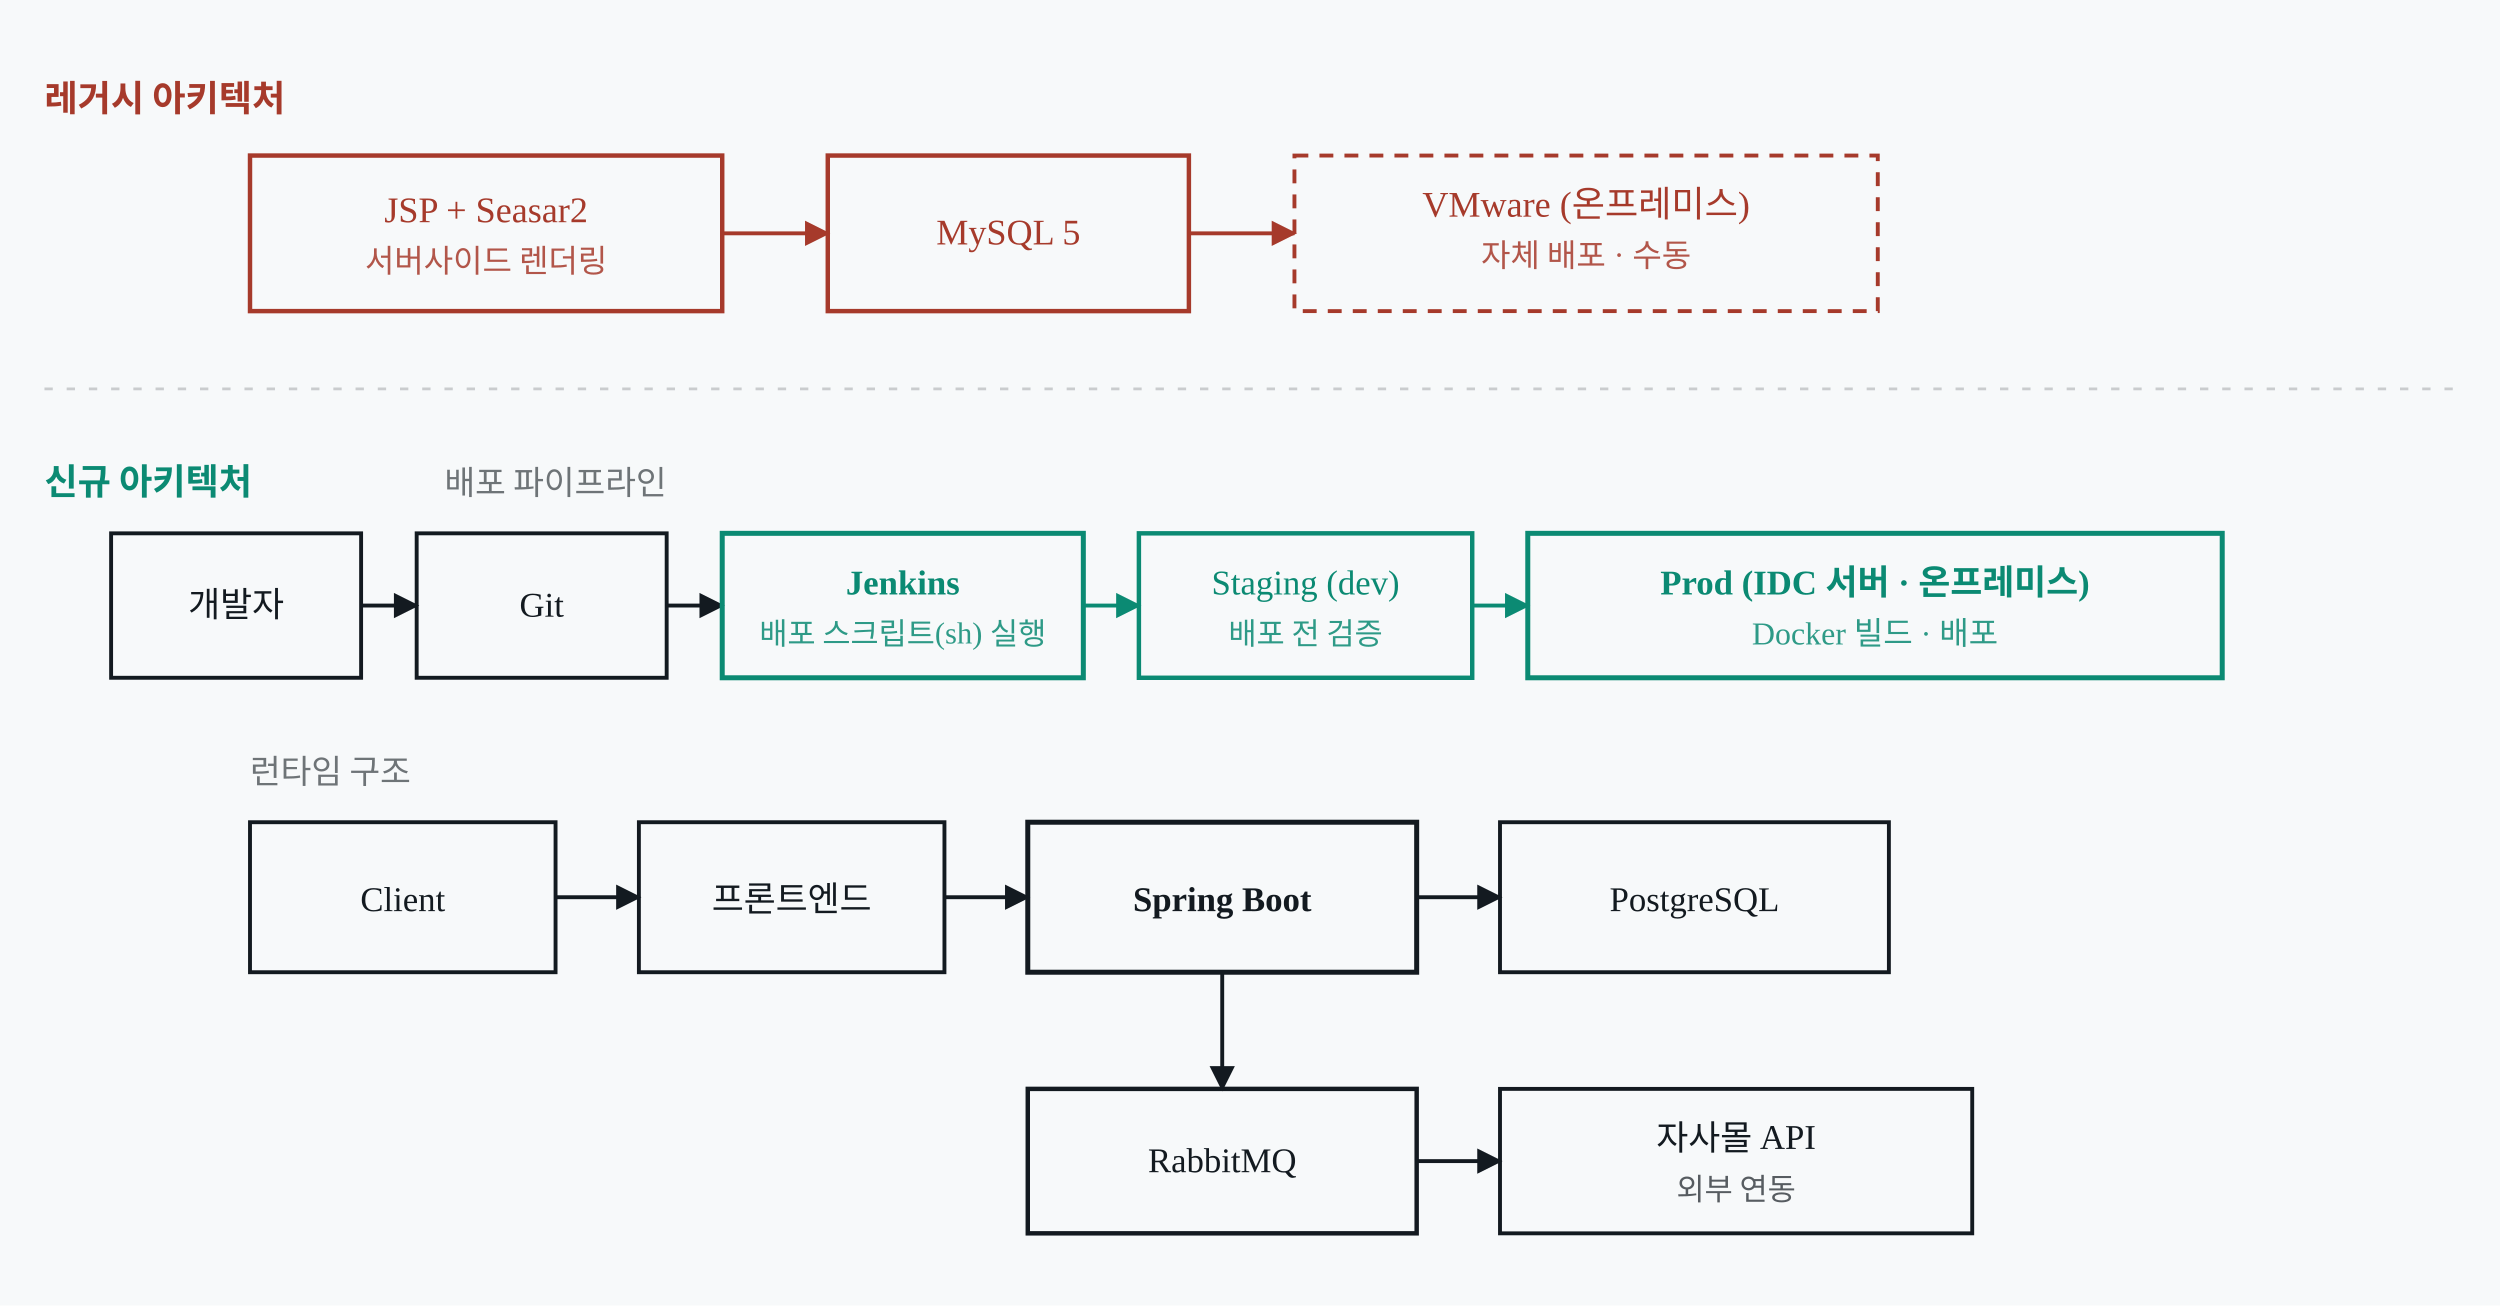
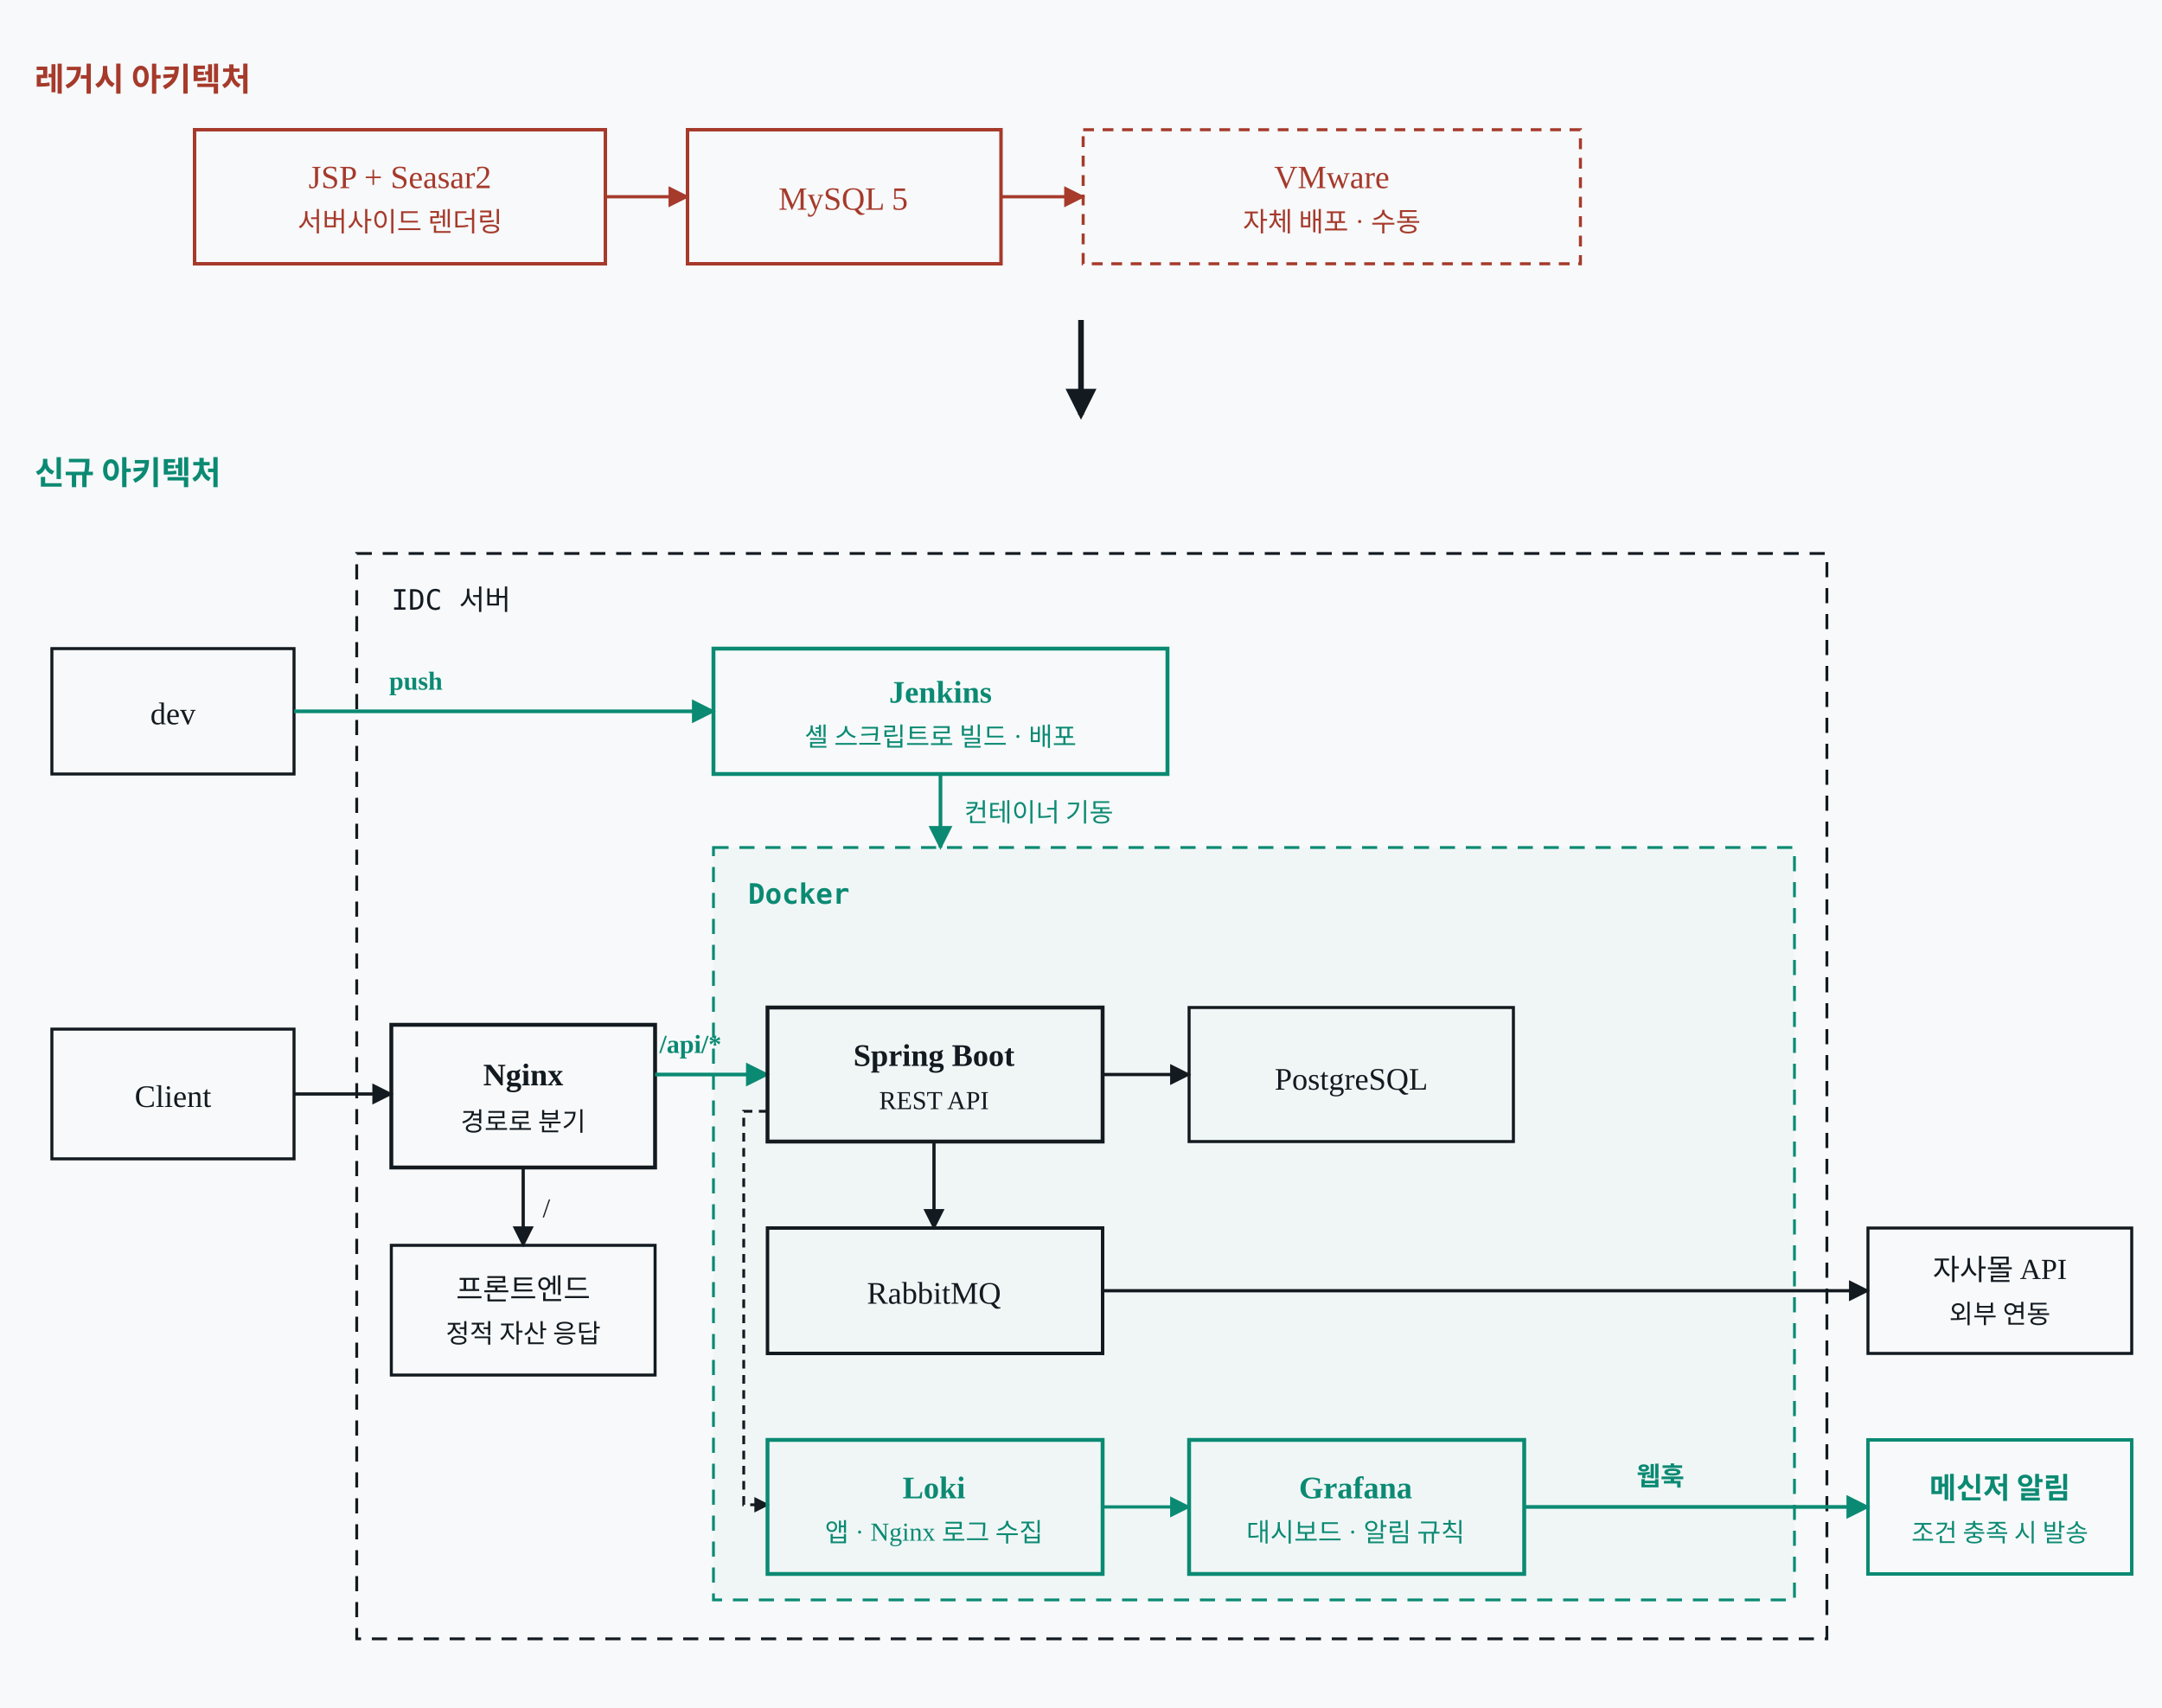
- <svg xmlns="http://www.w3.org/2000/svg" viewBox="0 0 900 470" role="img" style="color:#131A20" aria-label="종전에는 JSP와 Seasar2가 MySQL 5를 거쳐 VMware 온프레미스 환경에 수동으로 배포됐고, 이후에는 Git과 Jenkins를 거쳐 Staging(dev)에서 먼저 검증한 뒤 IDC 온프레미스 서버(Prod)에 자동 빌드·배포되며, 프론트엔드와 Spring Boot가 PostgreSQL과 통신하고 Spring Boot가 RabbitMQ를 거쳐 자사몰 API와 연동하는 인프라 구성 비교도">
-   <rect width="900" height="470" fill="#F7F9FA" />
+ <svg xmlns="http://www.w3.org/2000/svg" viewBox="0 0 1000 790" role="img" style="color:#131A20" aria-label="종전에는 JSP와 Seasar2가 서버사이드 렌더링으로 MySQL 5를 거쳐 VMware 온프레미스에 수동 배포되는 한 덩어리 구조였다. 신규 구조에서는 개발자가 dev에서 올리면 IDC 서버 안의 Jenkins가 셸 스크립트로 Docker 이미지를 빌드해 컨테이너로 배포한다. 런타임에서는 Client 요청이 같은 IDC 서버의 Nginx로 들어와 경로에 따라 갈라진다. 일반 요청은 프론트엔드 정적 자산으로, /api 요청은 Docker로 띄운 Spring Boot로 바로 전달된다. Spring Boot는 같은 Docker 안의 PostgreSQL과 통신하고 RabbitMQ를 거쳐 외부 자사몰 API와 연동한다. 관측 스택인 Loki와 Grafana도 같은 Docker 안에 애플리케이션과 분리된 별도 컨테이너로 떠 있어, 앱을 배포하거나 재시작해도 로그 수집이 끊기지 않는다. Grafana의 알림 규칙은 웹훅으로 연결돼, 조건에 걸리면 메신저로 알림이 발송된다.">
+   <rect width="1000" height="790" fill="#F7F9FA" />
  <defs>
    <marker id="lia" viewBox="0 0 10 10" refX="9" refY="5" markerWidth="6.5" markerHeight="6.5" orient="auto-start-reverse">
      <path d="M0,0 L10,5 L0,10 z" fill="currentColor" />
    </marker>
    <marker id="liar" viewBox="0 0 10 10" refX="9" refY="5" markerWidth="6.5" markerHeight="6.5" orient="auto-start-reverse">
      <path d="M0,0 L10,5 L0,10 z" fill="#A63A2B" />
    </marker>
    <marker id="liag" viewBox="0 0 10 10" refX="9" refY="5" markerWidth="6.5" markerHeight="6.5" orient="auto-start-reverse">
      <path d="M0,0 L10,5 L0,10 z" fill="#0B8A73" />
    </marker>
+     <marker id="liabig" viewBox="0 0 10 10" refX="8.5" refY="5" markerWidth="5.5" markerHeight="5.5" orient="auto-start-reverse">
+       <path d="M0,0 L10,5 L0,10 z" fill="#131A20" />
+     </marker>
  </defs>
-   <text x="16" y="40" font-family="ui-monospace, monospace" font-size="13" fill="#A63A2B" font-weight="700">레거시 아키텍처</text>
-   <rect x="90" y="56" width="170" height="56" fill="none" stroke="#A63A2B" stroke-width="1.6" />
-   <text x="175" y="80" text-anchor="middle" font-size="13" fill="#A63A2B">JSP + Seasar2</text>
-   <text x="175" y="98" text-anchor="middle" font-size="11.5" fill="#A63A2B" opacity=".85">서버사이드 렌더링</text>
-   <line x1="260" y1="84" x2="298" y2="84" stroke="#A63A2B" stroke-width="1.4" marker-end="url(#liar)" />
-   <rect x="298" y="56" width="130" height="56" fill="none" stroke="#A63A2B" stroke-width="1.6" />
-   <text x="363" y="88" text-anchor="middle" font-size="13" fill="#A63A2B">MySQL 5</text>
-   <line x1="428" y1="84" x2="466" y2="84" stroke="#A63A2B" stroke-width="1.4" marker-end="url(#liar)" />
-   <rect x="466" y="56" width="210" height="56" fill="none" stroke="#A63A2B" stroke-width="1.4" stroke-dasharray="5 4" />
-   <text x="571" y="78" text-anchor="middle" font-size="13" fill="#A63A2B">VMware (온프레미스)</text>
-   <text x="571" y="96" text-anchor="middle" font-size="11.5" fill="#A63A2B" opacity=".85">자체 배포 · 수동</text>
-   <line x1="16" y1="140" x2="884" y2="140" stroke="currentColor" opacity=".2" stroke-dasharray="3 5" />
-   <text x="16" y="178" font-family="ui-monospace, monospace" font-size="13" fill="#0B8A73" font-weight="700">신규 아키텍처</text>
-   <text x="160" y="178" font-size="12" fill="currentColor" opacity=".6">배포 파이프라인</text>
-   <rect x="40" y="192" width="90" height="52" fill="none" stroke="currentColor" stroke-width="1.4" />
-   <text x="85" y="222" text-anchor="middle" font-size="12.5" fill="currentColor">개발자</text>
-   <line x1="130" y1="218" x2="150" y2="218" stroke="currentColor" stroke-width="1.4" marker-end="url(#lia)" />
-   <rect x="150" y="192" width="90" height="52" fill="none" stroke="currentColor" stroke-width="1.4" />
-   <text x="195" y="222" text-anchor="middle" font-size="12.5" fill="currentColor">Git</text>
-   <line x1="240" y1="218" x2="260" y2="218" stroke="currentColor" stroke-width="1.4" marker-end="url(#lia)" />
-   <rect x="260" y="192" width="130" height="52" fill="none" stroke="#0B8A73" stroke-width="1.8" />
-   <text x="325" y="214" text-anchor="middle" font-size="12.5" fill="#0B8A73" font-weight="700">Jenkins</text>
-   <text x="325" y="232" text-anchor="middle" font-size="11" fill="#0B8A73" opacity=".85">배포 스크립트(sh) 실행</text>
-   <line x1="390" y1="218" x2="410" y2="218" stroke="#0B8A73" stroke-width="1.4" marker-end="url(#liag)" />
-   <rect x="410" y="192" width="120" height="52" fill="none" stroke="#0B8A73" stroke-width="1.6" />
-   <text x="470" y="214" text-anchor="middle" font-size="12.5" fill="#0B8A73">Staging (dev)</text>
-   <text x="470" y="232" text-anchor="middle" font-size="11" fill="#0B8A73" opacity=".85">배포 전 검증</text>
-   <line x1="530" y1="218" x2="550" y2="218" stroke="#0B8A73" stroke-width="1.4" marker-end="url(#liag)" />
-   <rect x="550" y="192" width="250" height="52" fill="none" stroke="#0B8A73" stroke-width="1.8" />
-   <text x="675" y="214" text-anchor="middle" font-size="12.5" fill="#0B8A73" font-weight="700">Prod (IDC 서버 · 온프레미스)</text>
-   <text x="675" y="232" text-anchor="middle" font-size="11.5" fill="#0B8A73" opacity=".85">Docker 빌드 · 배포</text>
-   <text x="90" y="282" font-size="12" fill="currentColor" opacity=".6">런타임 구조</text>
-   <rect x="90" y="296" width="110" height="54" fill="none" stroke="currentColor" stroke-width="1.4" />
-   <text x="145" y="328" text-anchor="middle" font-size="12.5" fill="currentColor">Client</text>
-   <line x1="200" y1="323" x2="230" y2="323" stroke="currentColor" stroke-width="1.4" marker-end="url(#lia)" />
-   <rect x="230" y="296" width="110" height="54" fill="none" stroke="currentColor" stroke-width="1.4" />
-   <text x="285" y="328" text-anchor="middle" font-size="12.5" fill="currentColor">프론트엔드</text>
-   <line x1="340" y1="323" x2="370" y2="323" stroke="currentColor" stroke-width="1.4" marker-end="url(#lia)" />
-   <rect x="370" y="296" width="140" height="54" fill="none" stroke="currentColor" stroke-width="1.8" />
-   <text x="440" y="328" text-anchor="middle" font-size="12.5" fill="currentColor" font-weight="700">Spring Boot</text>
-   <line x1="510" y1="323" x2="540" y2="323" stroke="currentColor" stroke-width="1.4" marker-end="url(#lia)" />
-   <rect x="540" y="296" width="140" height="54" fill="none" stroke="currentColor" stroke-width="1.4" />
-   <text x="610" y="328" text-anchor="middle" font-size="12.5" fill="currentColor">PostgreSQL</text>
-   <line x1="440" y1="350" x2="440" y2="392" stroke="currentColor" stroke-width="1.4" marker-end="url(#lia)" />
-   <rect x="370" y="392" width="140" height="52" fill="none" stroke="currentColor" stroke-width="1.6" />
-   <text x="440" y="422" text-anchor="middle" font-size="12.5" fill="currentColor">RabbitMQ</text>
-   <line x1="510" y1="418" x2="540" y2="418" stroke="currentColor" stroke-width="1.4" marker-end="url(#lia)" />
-   <rect x="540" y="392" width="170" height="52" fill="none" stroke="currentColor" stroke-width="1.4" />
-   <text x="625" y="414" text-anchor="middle" font-size="12.5" fill="currentColor">자사몰 API</text>
-   <text x="625" y="432" text-anchor="middle" font-size="11" fill="currentColor" opacity=".7">외부 연동</text>
+   <text x="16" y="42" font-family="ui-monospace, monospace" font-size="15" fill="#A63A2B" font-weight="700">레거시 아키텍처</text>
+   <rect x="90" y="60" width="190" height="62" fill="none" stroke="#A63A2B" stroke-width="1.6" />
+   <text x="185" y="87" text-anchor="middle" font-size="15" fill="#A63A2B">JSP + Seasar2</text>
+   <text x="185" y="107" text-anchor="middle" font-size="12.5" fill="#A63A2B">서버사이드 렌더링</text>
+   <line x1="280" y1="91" x2="318" y2="91" stroke="#A63A2B" stroke-width="1.5" marker-end="url(#liar)" />
+   <rect x="318" y="60" width="145" height="62" fill="none" stroke="#A63A2B" stroke-width="1.6" />
+   <text x="390" y="97" text-anchor="middle" font-size="15" fill="#A63A2B">MySQL 5</text>
+   <line x1="463" y1="91" x2="501" y2="91" stroke="#A63A2B" stroke-width="1.5" marker-end="url(#liar)" />
+   <rect x="501" y="60" width="230" height="62" fill="none" stroke="#A63A2B" stroke-width="1.4" stroke-dasharray="5 4" />
+   <text x="616" y="87" text-anchor="middle" font-size="15" fill="#A63A2B">VMware</text>
+   <text x="616" y="107" text-anchor="middle" font-size="12.5" fill="#A63A2B">자체 배포 · 수동</text>
+   <line x1="500" y1="148" x2="500" y2="192" stroke="#131A20" stroke-width="2.6" marker-end="url(#liabig)" />
+   <text x="16" y="224" font-family="ui-monospace, monospace" font-size="15" fill="#0B8A73" font-weight="700">신규 아키텍처</text>
+   <rect x="165" y="256" width="680" height="502" fill="none" stroke="#131A20" stroke-width="1.3" stroke-dasharray="7 5" />
+   <text x="181" y="282" font-family="ui-monospace, monospace" font-size="13" fill="#131A20">IDC 서버</text>
+   <rect x="24" y="300" width="112" height="58" fill="none" stroke="currentColor" stroke-width="1.4" />
+   <text x="80" y="335" text-anchor="middle" font-size="14.5" fill="currentColor">dev</text>
+   <line x1="136" y1="329" x2="330" y2="329" stroke="#0B8A73" stroke-width="1.7" marker-end="url(#liag)" />
+   <text x="180" y="319" font-size="12" fill="#0B8A73" font-weight="700">push</text>
+   <rect x="330" y="300" width="210" height="58" fill="none" stroke="#0B8A73" stroke-width="1.8" />
+   <text x="435" y="325" text-anchor="middle" font-size="14.5" fill="#0B8A73" font-weight="700">Jenkins</text>
+   <text x="435" y="345" text-anchor="middle" font-size="12" fill="#0B8A73">셸 스크립트로 빌드 · 배포</text>
+   <line x1="435" y1="358" x2="435" y2="392" stroke="#0B8A73" stroke-width="1.7" marker-end="url(#liag)" />
+   <text x="446" y="380" font-size="12" fill="#0B8A73">컨테이너 기동</text>
+   <rect x="330" y="392" width="500" height="348" fill="#0B8A73" fill-opacity=".03" stroke="#0B8A73" stroke-width="1.3" stroke-dasharray="7 5" />
+   <text x="346" y="418" font-family="ui-monospace, monospace" font-size="13" fill="#0B8A73" font-weight="700">Docker</text>
+   <rect x="24" y="476" width="112" height="60" fill="none" stroke="currentColor" stroke-width="1.4" />
+   <text x="80" y="512" text-anchor="middle" font-size="14.5" fill="currentColor">Client</text>
+   <line x1="136" y1="506" x2="181" y2="506" stroke="currentColor" stroke-width="1.5" marker-end="url(#lia)" />
+   <rect x="181" y="474" width="122" height="66" fill="none" stroke="currentColor" stroke-width="1.8" />
+   <text x="242" y="502" text-anchor="middle" font-size="14.5" fill="currentColor" font-weight="700">Nginx</text>
+   <text x="242" y="523" text-anchor="middle" font-size="12" fill="currentColor">경로로 분기</text>
+   <line x1="242" y1="540" x2="242" y2="576" stroke="currentColor" stroke-width="1.5" marker-end="url(#lia)" />
+   <text x="251" y="563" font-size="12.5" fill="currentColor">/</text>
+   <rect x="181" y="576" width="122" height="60" fill="none" stroke="currentColor" stroke-width="1.4" />
+   <text x="242" y="601" text-anchor="middle" font-size="13.5" fill="currentColor">프론트엔드</text>
+   <text x="242" y="621" text-anchor="middle" font-size="12" fill="currentColor">정적 자산 응답</text>
+   <line x1="303" y1="497" x2="355" y2="497" stroke="#0B8A73" stroke-width="1.7" marker-end="url(#liag)" />
+   <text x="305" y="487" font-size="12" fill="#0B8A73" font-weight="700">/api/*</text>
+   <rect x="355" y="466" width="155" height="62" fill="none" stroke="currentColor" stroke-width="1.8" />
+   <text x="432" y="493" text-anchor="middle" font-size="14.5" fill="currentColor" font-weight="700">Spring Boot</text>
+   <text x="432" y="513" text-anchor="middle" font-size="12" fill="currentColor">REST API</text>
+   <line x1="510" y1="497" x2="550" y2="497" stroke="currentColor" stroke-width="1.5" marker-end="url(#lia)" />
+   <rect x="550" y="466" width="150" height="62" fill="none" stroke="currentColor" stroke-width="1.4" />
+   <text x="625" y="504" text-anchor="middle" font-size="14.5" fill="currentColor">PostgreSQL</text>
+   <line x1="432" y1="528" x2="432" y2="568" stroke="currentColor" stroke-width="1.5" marker-end="url(#lia)" />
+   <rect x="355" y="568" width="155" height="58" fill="none" stroke="currentColor" stroke-width="1.6" />
+   <text x="432" y="603" text-anchor="middle" font-size="14.5" fill="currentColor">RabbitMQ</text>
+   <line x1="510" y1="597" x2="864" y2="597" stroke="currentColor" stroke-width="1.5" marker-end="url(#lia)" />
+   <rect x="864" y="568" width="122" height="58" fill="none" stroke="currentColor" stroke-width="1.4" />
+   <text x="925" y="592" text-anchor="middle" font-size="13.5" fill="currentColor">자사몰 API</text>
+   <text x="925" y="612" text-anchor="middle" font-size="12" fill="currentColor">외부 연동</text>
+   <path d="M355 514 L344 514 L344 696 L355 696" fill="none" stroke="#131A20" stroke-width="1.3" stroke-dasharray="4 3" marker-end="url(#liabig)" />
+   <rect x="355" y="666" width="155" height="62" fill="none" stroke="#0B8A73" stroke-width="1.8" />
+   <text x="432" y="693" text-anchor="middle" font-size="14.5" fill="#0B8A73" font-weight="700">Loki</text>
+   <text x="432" y="713" text-anchor="middle" font-size="12" fill="#0B8A73">앱 · Nginx 로그 수집</text>
+   <line x1="510" y1="697" x2="550" y2="697" stroke="#0B8A73" stroke-width="1.5" marker-end="url(#liag)" />
+   <rect x="550" y="666" width="155" height="62" fill="none" stroke="#0B8A73" stroke-width="1.8" />
+   <text x="627" y="693" text-anchor="middle" font-size="14.5" fill="#0B8A73" font-weight="700">Grafana</text>
+   <text x="627" y="713" text-anchor="middle" font-size="12" fill="#0B8A73">대시보드 · 알림 규칙</text>
+   <line x1="705" y1="697" x2="864" y2="697" stroke="#0B8A73" stroke-width="1.7" marker-end="url(#liag)" />
+   <text x="757" y="687" font-size="12" fill="#0B8A73" font-weight="700">웹훅</text>
+   <rect x="864" y="666" width="122" height="62" fill="none" stroke="#0B8A73" stroke-width="1.6" />
+   <text x="925" y="693" text-anchor="middle" font-size="13.5" fill="#0B8A73" font-weight="700">메신저 알림</text>
+   <text x="925" y="713" text-anchor="middle" font-size="11.5" fill="#0B8A73">조건 충족 시 발송</text>
</svg>
